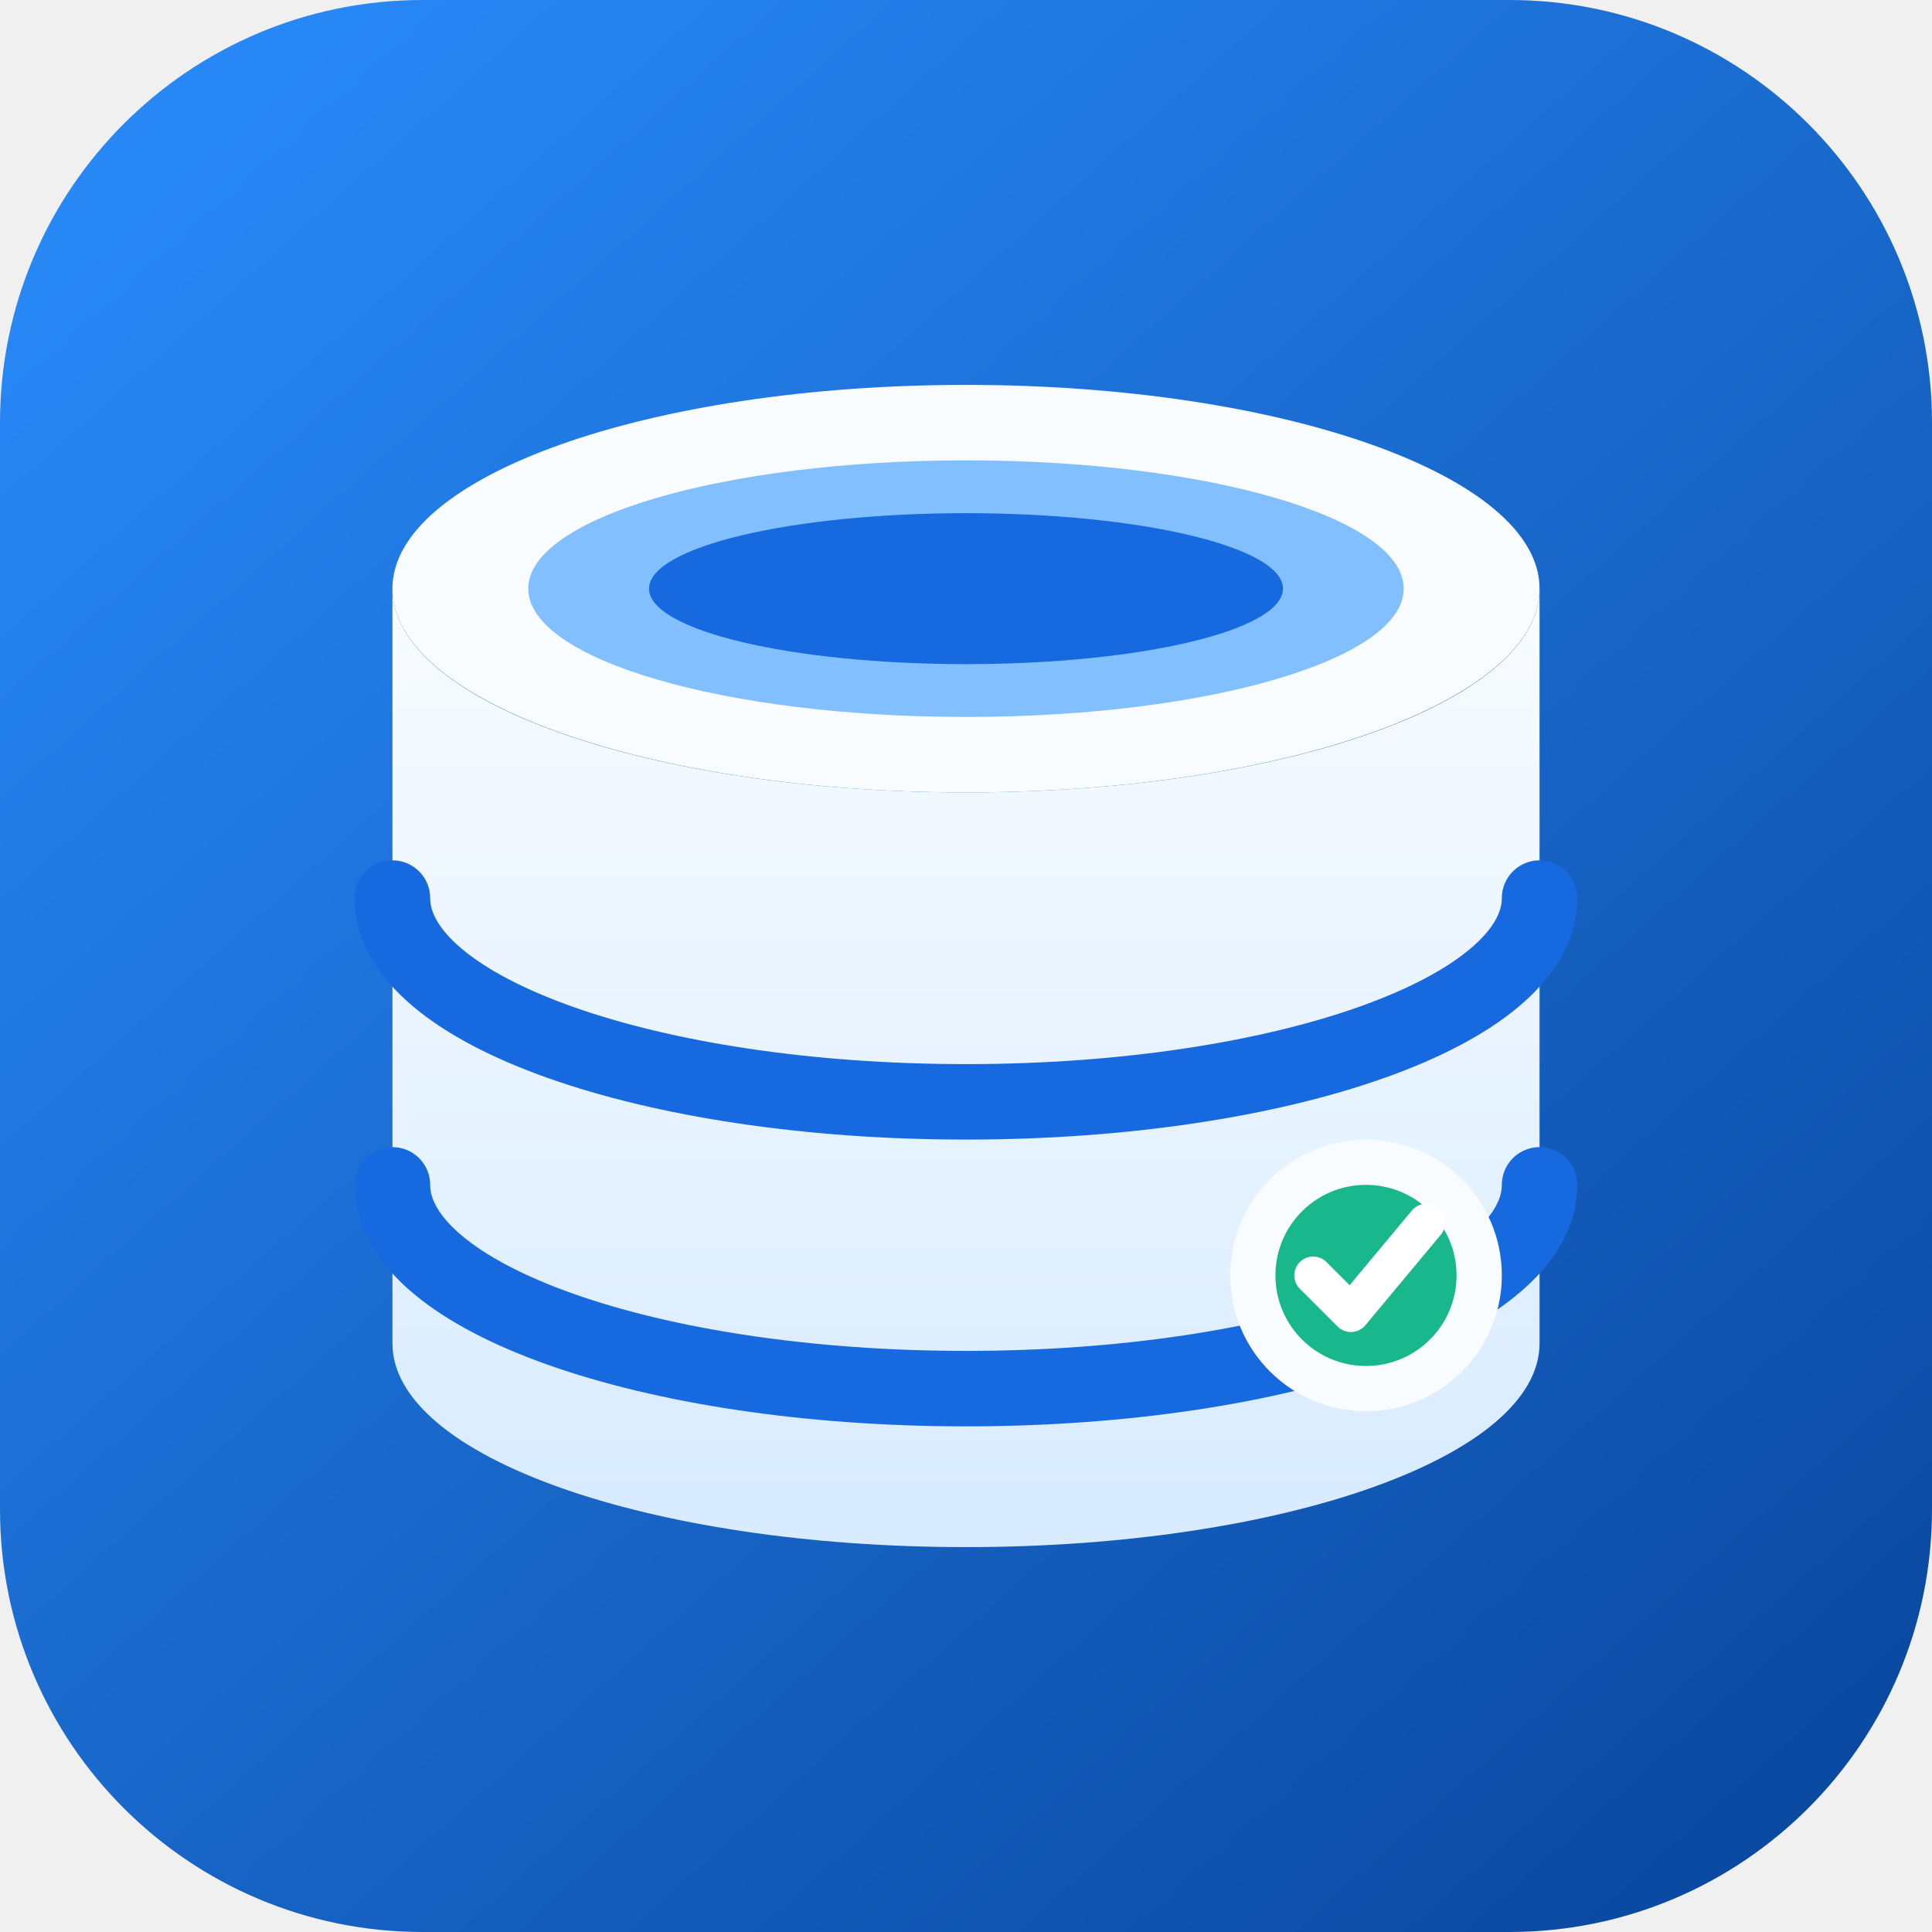
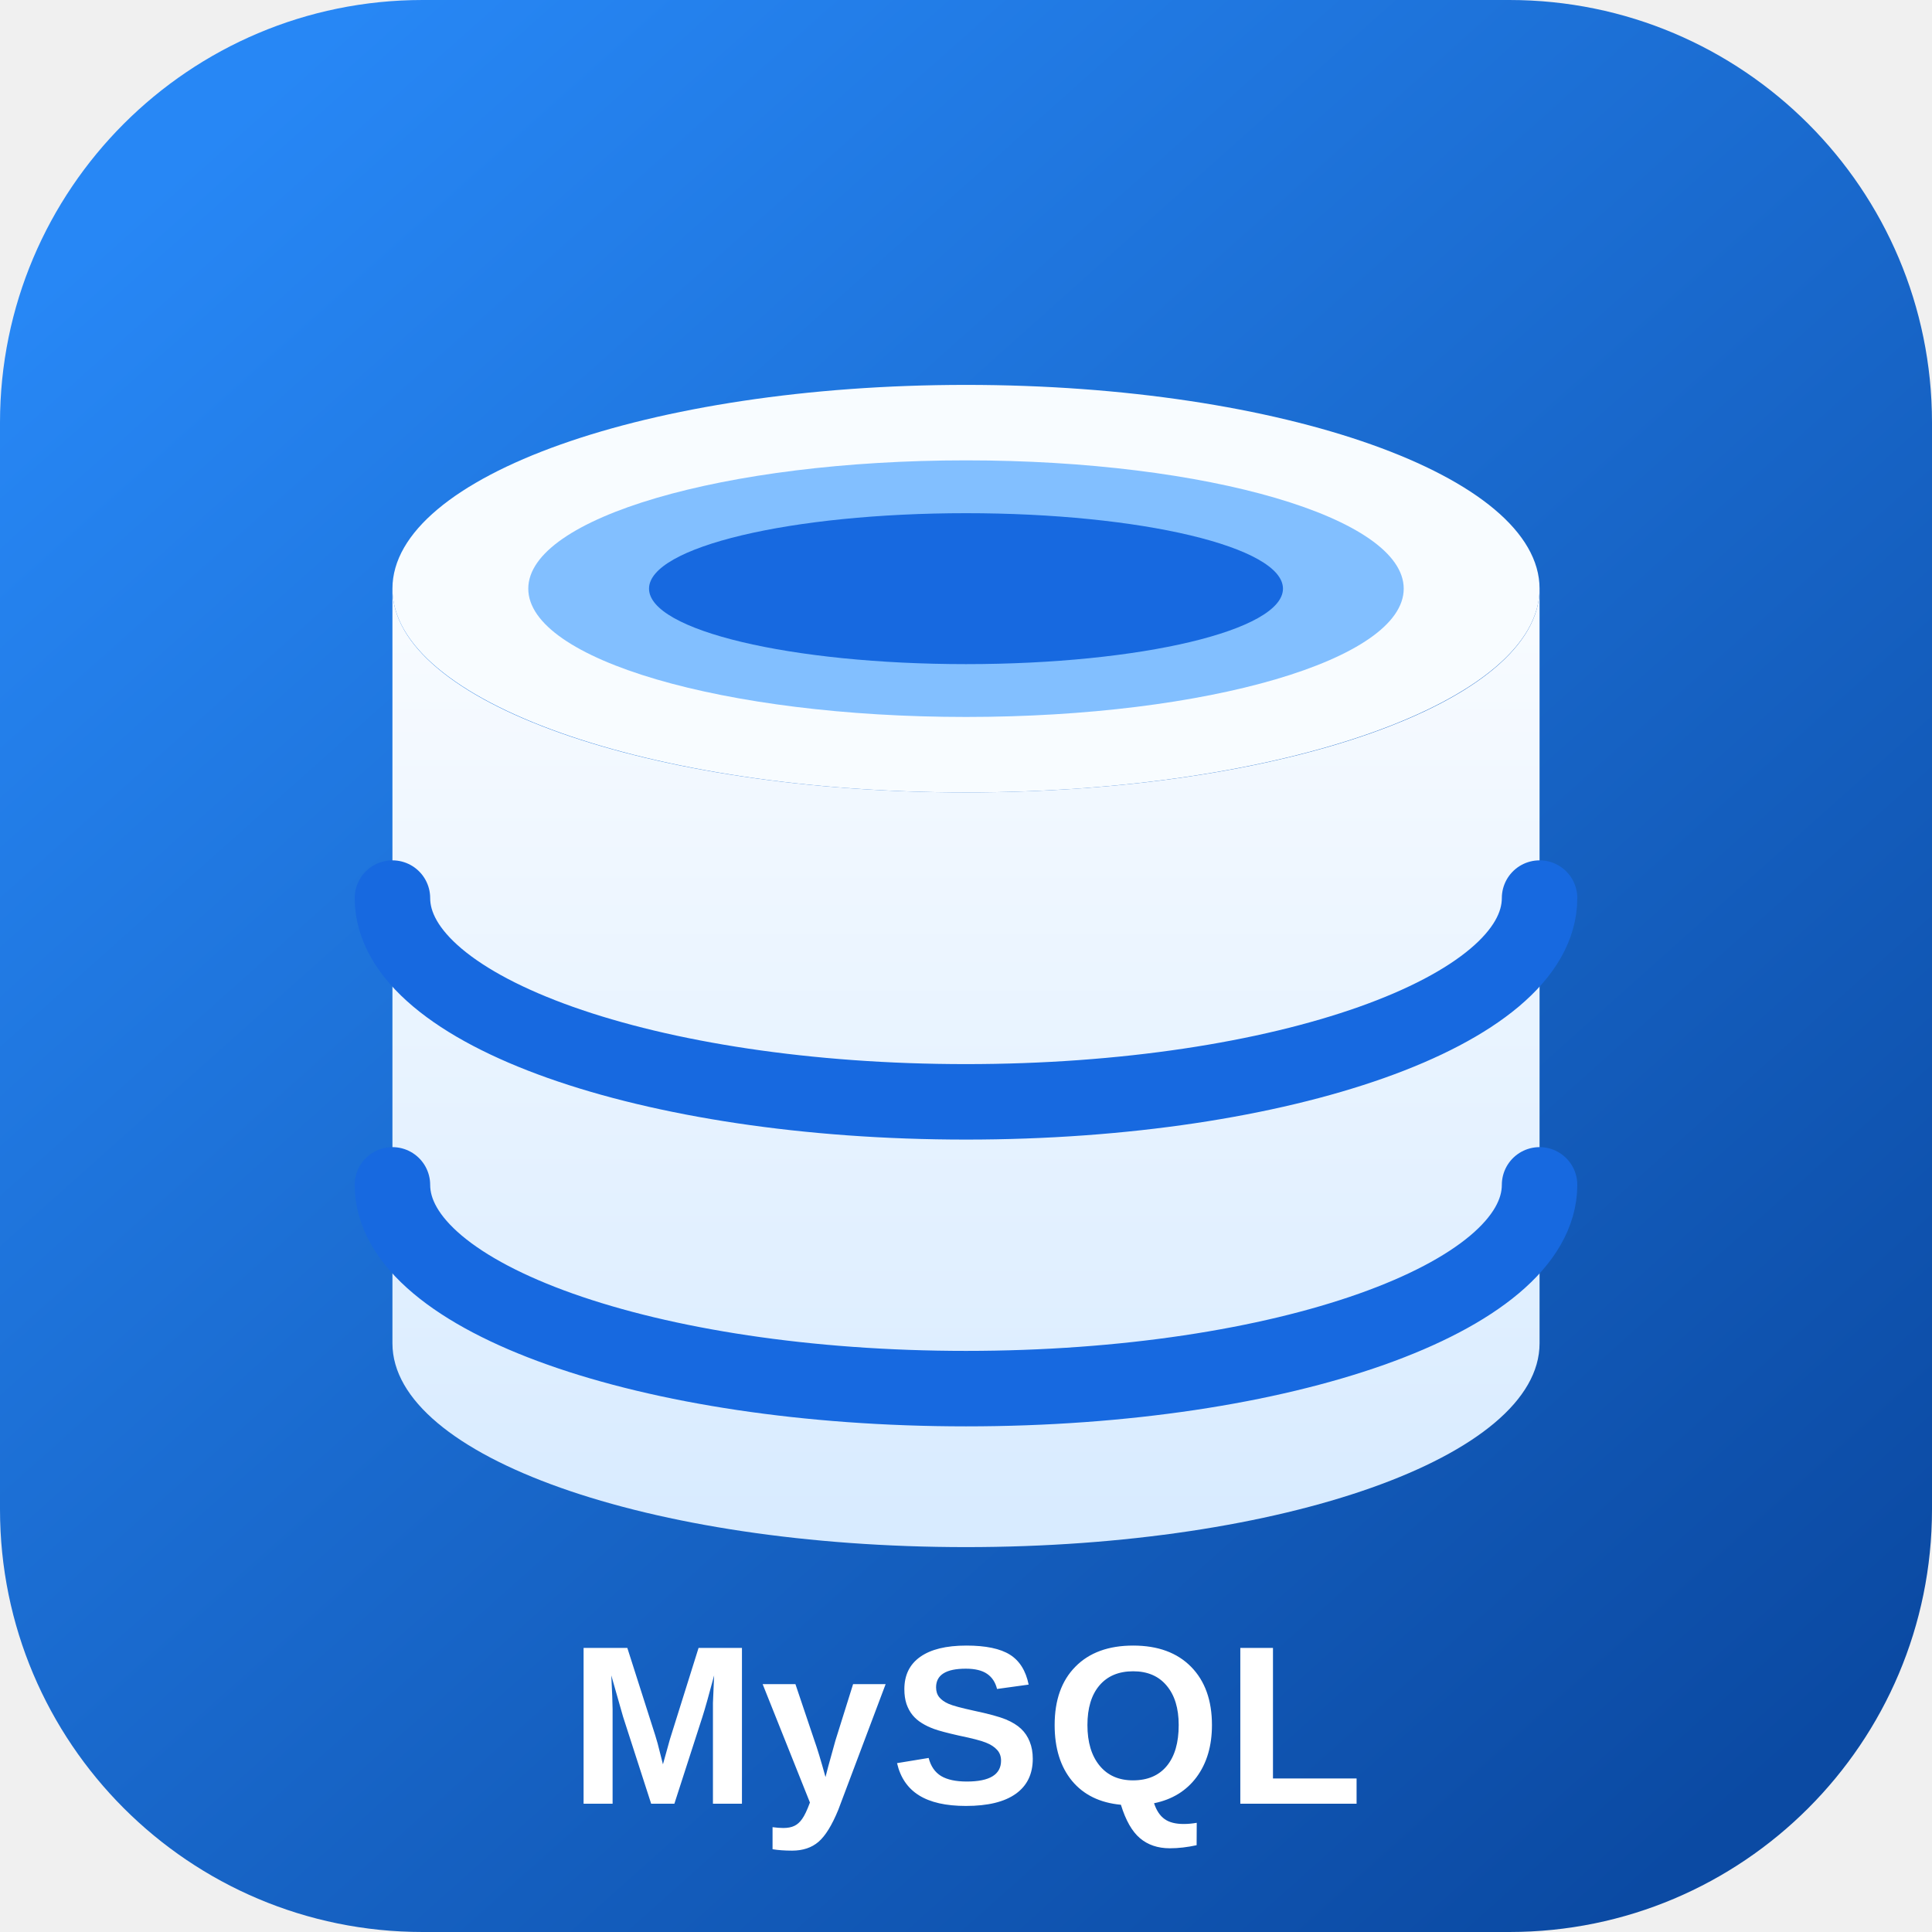
<svg xmlns="http://www.w3.org/2000/svg" viewBox="0 0 256 256" role="img" aria-label="Mini MySQL Manager">
  <defs>
    <linearGradient id="background" x1="28" y1="18" x2="228" y2="242" gradientUnits="userSpaceOnUse">
      <stop stop-color="#2787F5" />
      <stop offset="1" stop-color="#0B4AA3" />
    </linearGradient>
    <linearGradient id="database" x1="128" y1="53" x2="128" y2="202" gradientUnits="userSpaceOnUse">
      <stop stop-color="#FFFFFF" />
      <stop offset="1" stop-color="#D8EBFF" />
    </linearGradient>
  </defs>
  <rect width="256" height="256" rx="56" fill="url(#background)" />
  <path d="M204 78c0 15-34 27-76 27S52 93 52 78v100c0 15 34 27 76 27s76-12 76-27V78Z" fill="url(#database)" />
  <ellipse cx="128" cy="78" rx="76" ry="27" fill="#F8FCFF" />
  <ellipse cx="128" cy="78" rx="58" ry="17" fill="#82BFFF" />
  <ellipse cx="128" cy="78" rx="42" ry="10" fill="#1769E0" />
  <path d="M52 119c0 15 34 27 76 27s76-12 76-27M52 157c0 15 34 27 76 27s76-12 76-27" fill="none" stroke="#1769E0" stroke-width="10" stroke-linecap="round" />
-   <circle cx="181" cy="169" r="15" fill="#19B78C" stroke="#F8FCFF" stroke-width="6" />
-   <path d="m174 169 5 5 10-12" fill="none" stroke="#FFF" stroke-width="5" stroke-linecap="round" stroke-linejoin="round" />
+   <text x="128" y="239" fill="#FFFFFF" font-family="Arial, sans-serif" font-size="30" font-weight="700" letter-spacing="0.5" text-anchor="middle">MySQL</text>
</svg>
